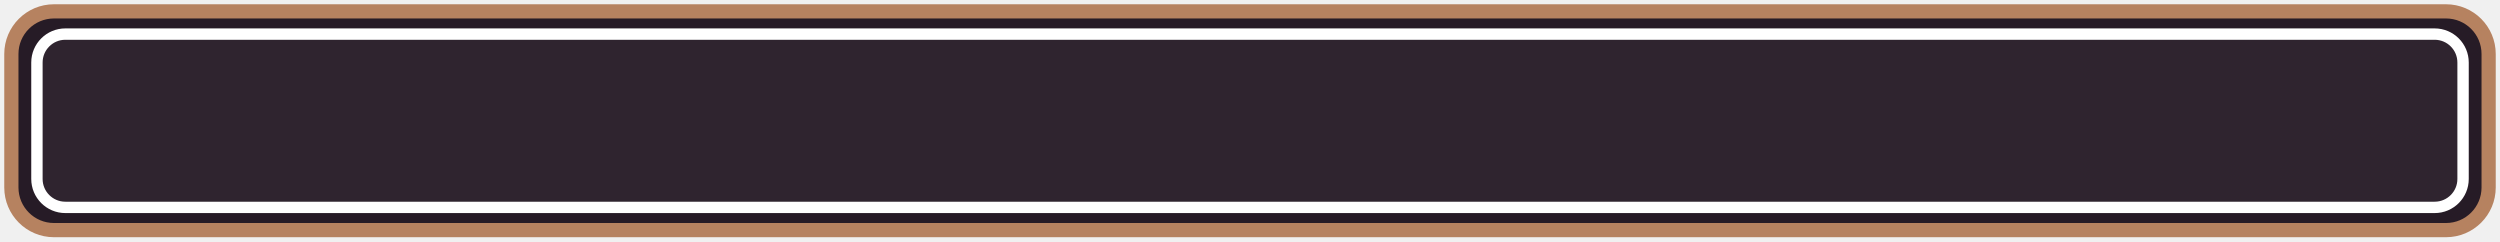
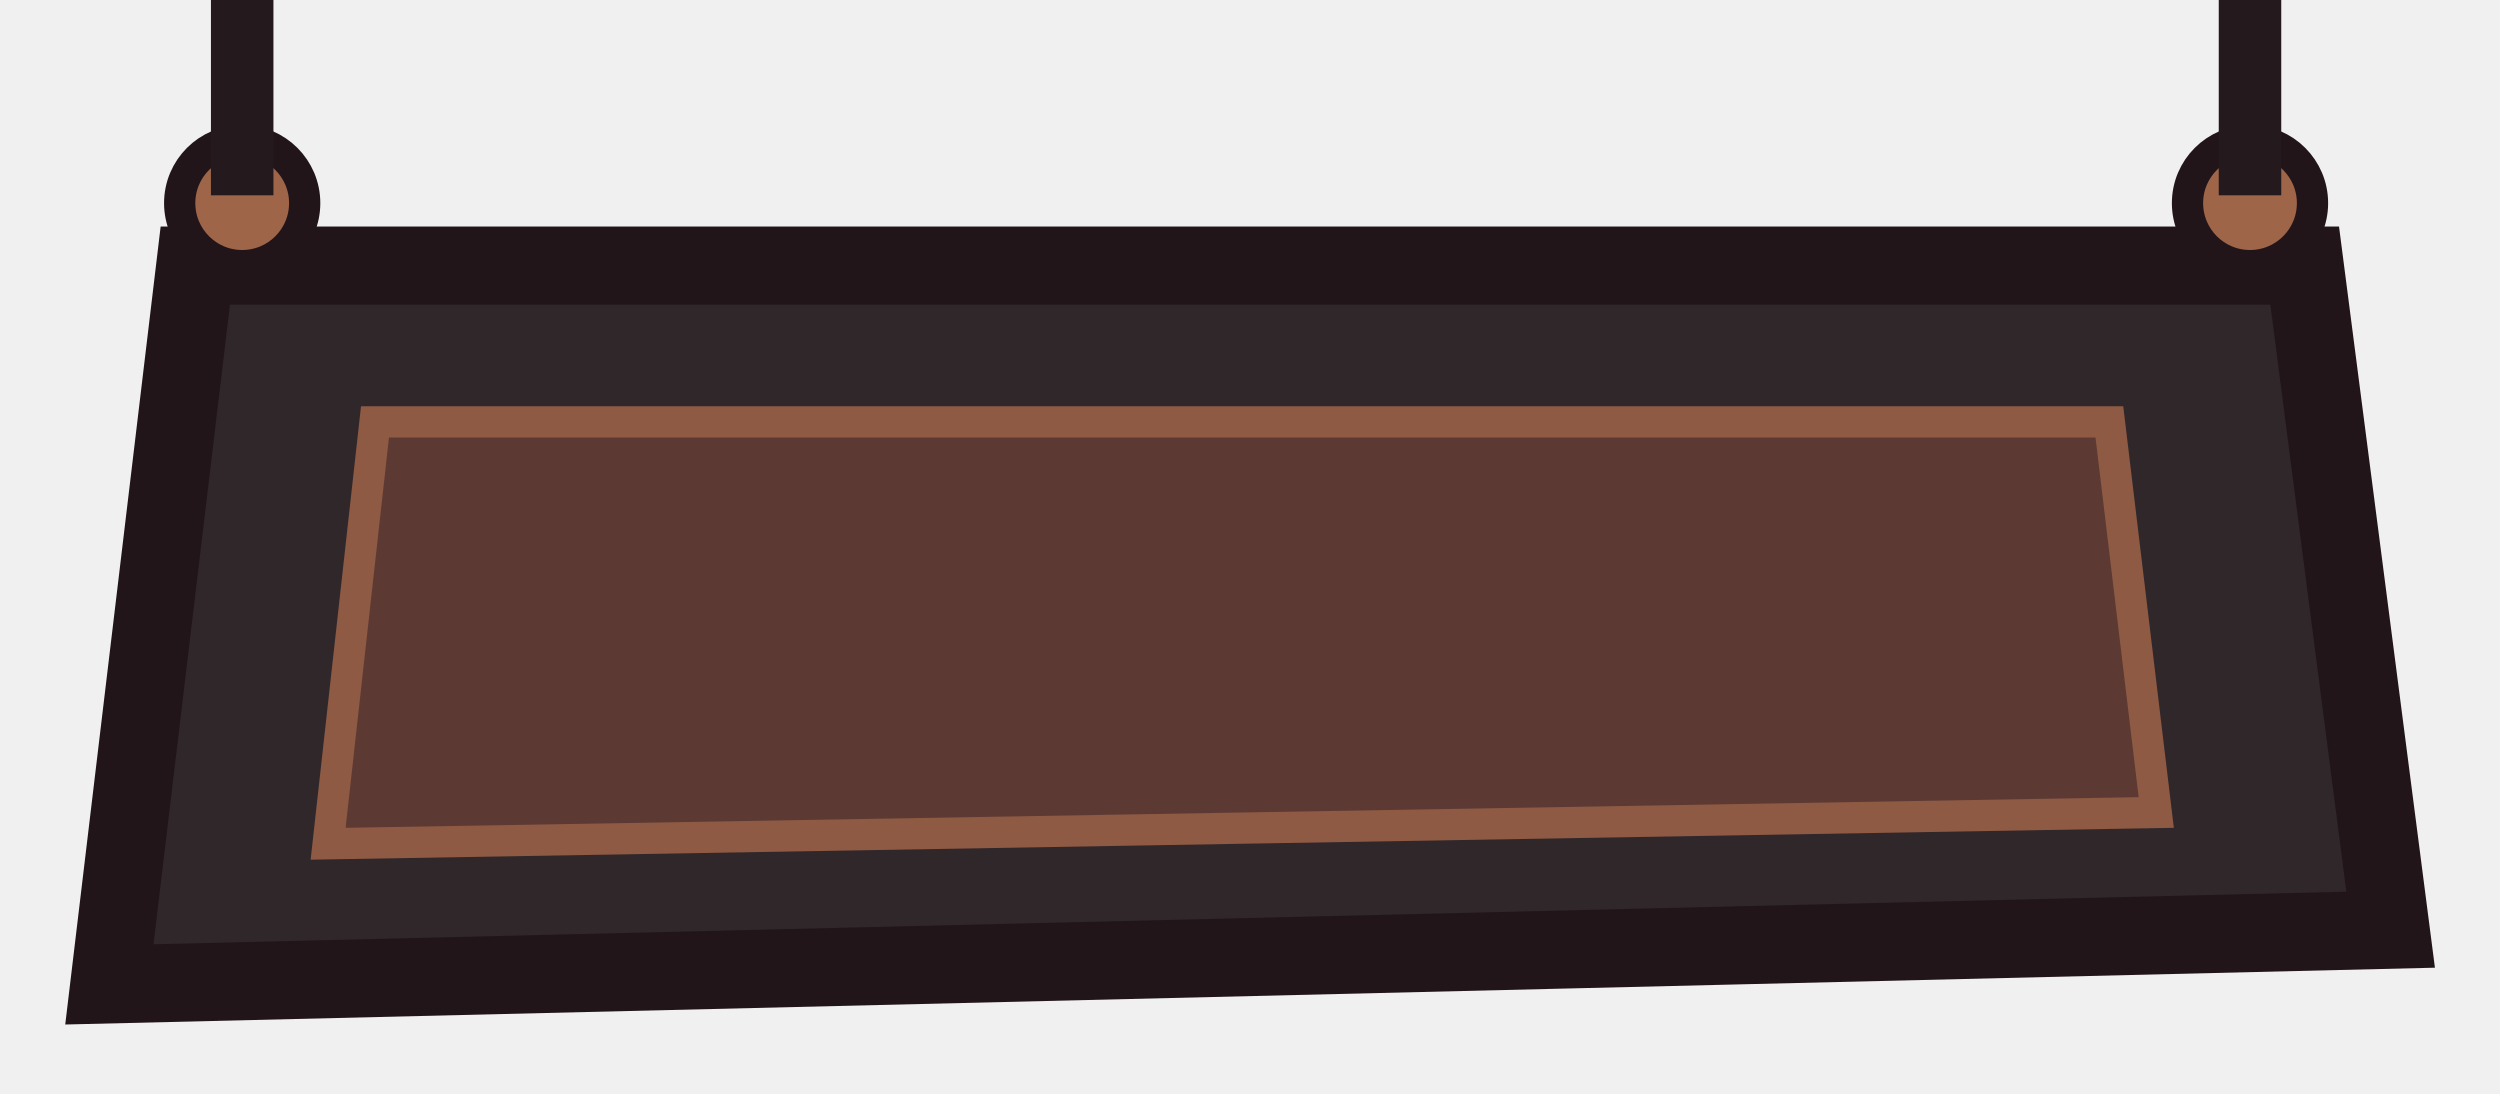
- <svg xmlns="http://www.w3.org/2000/svg" viewBox="0 0 880 85" width="880" height="85">
-   <rect x="4" y="4" width="872" height="77" rx="15" fill="#261b26" stroke="#b68260" stroke-width="5" />
-   <rect x="13" y="12" width="854" height="61" rx="10" fill="#fff" fill-opacity=".04" stroke="#fff" stroke-width="4" />
+ <svg xmlns="http://www.w3.org/2000/svg" width="320" height="140" viewBox="0 0 320 140">
+   <defs />
+   <path d="M25 34 H295 L306 119 14 126Z" fill="#30272b" stroke="#21151a" stroke-width="10" />
+   <path d="M48 54 H270 L276 104 42 108Z" fill="#5c3a33" stroke="#8f5a43" stroke-width="4" />
+   <circle cx="31" cy="26" r="8" fill="#9e6549" stroke="#21151a" stroke-width="4" />
+   <circle cx="288" cy="26" r="8" fill="#9e6549" stroke="#21151a" stroke-width="4" />
+   <path d="M31 0 V25 M288 0 V25" stroke="#24191d" stroke-width="8" />
</svg>
